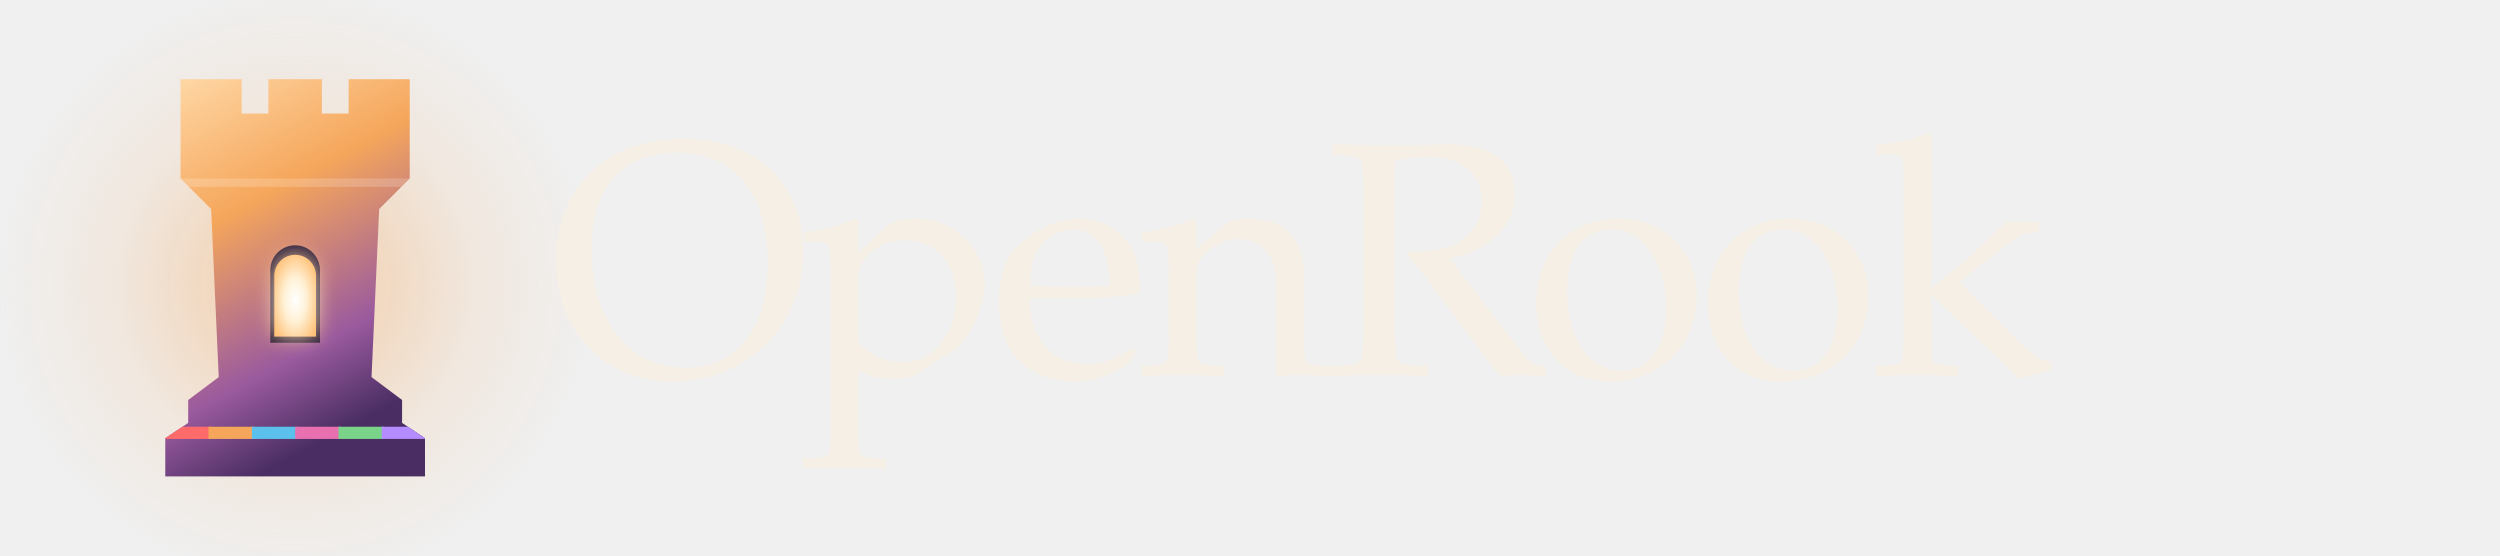
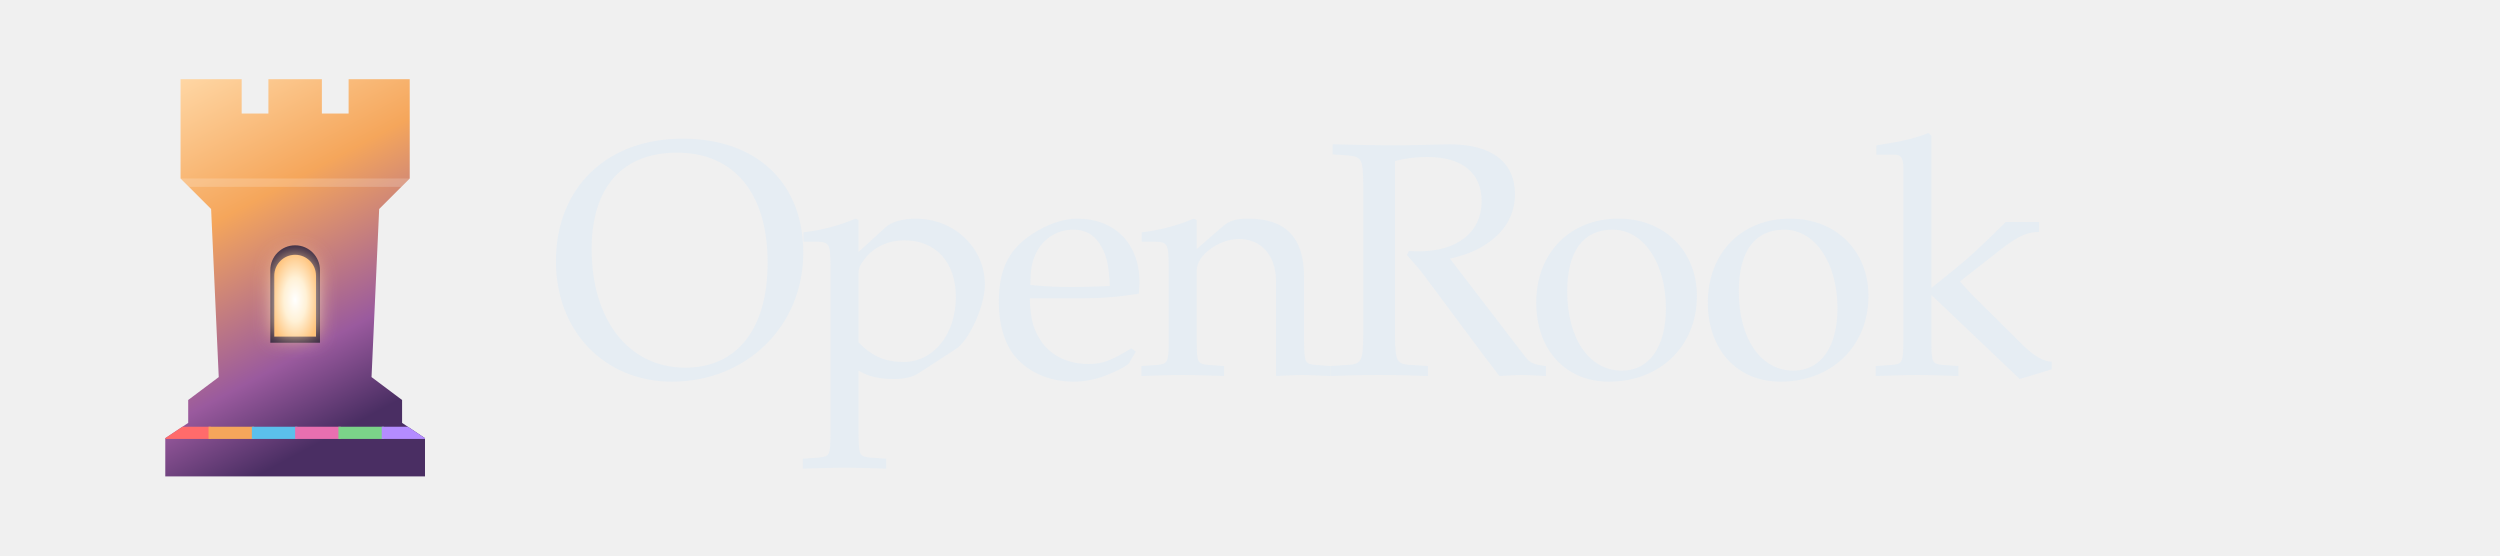
<svg xmlns="http://www.w3.org/2000/svg" viewBox="0 0 720 160" width="720" height="160" role="img" aria-label="OpenRook">
  <defs>
    <linearGradient id="wmBody" x1="0" y1="0" x2="0.35" y2="1">
      <stop offset="0" stop-color="#FFD9A8" />
      <stop offset="0.38" stop-color="#F5A65B" />
      <stop offset="0.78" stop-color="#9A5A9E" />
      <stop offset="1" stop-color="#4A2E63" />
    </linearGradient>
-     <radialGradient id="wmHalo" cx="50%" cy="50%" r="50%">
-       <stop offset="0" stop-color="#F5A65B" stop-opacity="0.5" />
-       <stop offset="0.6" stop-color="#F5A65B" stop-opacity="0.12" />
-       <stop offset="1" stop-color="#F5A65B" stop-opacity="0" />
-     </radialGradient>
    <radialGradient id="wmLight" cx="50%" cy="55%" r="60%">
      <stop offset="0" stop-color="#FFFFFF" />
      <stop offset="0.45" stop-color="#FFF1D6" />
      <stop offset="1" stop-color="#FFC27A" />
    </radialGradient>
    <filter id="wmGlow" x="-80%" y="-80%" width="260%" height="260%">
      <feGaussianBlur stdDeviation="3.2" result="b" />
      <feMerge>
        <feMergeNode in="b" />
        <feMergeNode in="SourceGraphic" />
      </feMerge>
    </filter>
    <clipPath id="wmClip">
      <path d="M20,8 H36 V17 H43 V8 H57 V17 H64 V8 H80 V34 L72,42 L70,86 L78,92 V98 L84,102 V112 H16 V102 L22,98 V92 L30,86 L28,42 L20,34 Z" />
    </clipPath>
  </defs>
  <g transform="translate(30.0 14.0) scale(1.1)">
-     <circle cx="50" cy="62" r="78" fill="url(#wmHalo)" />
    <path d="M20,8 H36 V17 H43 V8 H57 V17 H64 V8 H80 V34 L72,42 L70,86 L78,92 V98 L84,102 V112 H16 V102 L22,98 V92 L30,86 L28,42 L20,34 Z" fill="url(#wmBody)" />
    <g clip-path="url(#wmClip)">
      <rect x="16.00" y="99" width="11.93" height="3.2" fill="#FF6B6B" />
      <rect x="27.33" y="99" width="11.93" height="3.2" fill="#F5A65B" />
      <rect x="38.67" y="99" width="11.93" height="3.2" fill="#5BC0EB" />
      <rect x="50.00" y="99" width="11.93" height="3.2" fill="#E86FB0" />
      <rect x="61.33" y="99" width="11.93" height="3.2" fill="#7BD389" />
      <rect x="72.67" y="99" width="11.93" height="3.2" fill="#B48CFF" />
      <rect x="0" y="34" width="100" height="2.2" fill="#FFFFFF" opacity="0.18" />
    </g>
    <path d="M43.5,77 V58 A6.5,6.5 0 0 1 56.5,58 V77 Z" fill="#2A1E3F" />
    <path class="rook-window" d="M43.5,77 V58 A6.5,6.5 0 0 1 56.5,58 V77 Z" fill="url(#wmLight)" filter="url(#wmGlow)" transform="translate(50 67) scale(0.84) translate(-50 -67)" />
  </g>
-   <text x="158" y="108" font-family="'EB Garamond','Cormorant Garamond','Iowan Old Style','Palatino Linotype',Georgia,'DejaVu Serif',serif" font-size="96" font-weight="500" fill="#F5EFE6" letter-spacing="-3">OpenRook</text>
+   <text x="158" y="108" font-family="'EB Garamond','Cormorant Garamond','Iowan Old Style','Palatino Linotype',Georgia,'DejaVu Serif',serif" font-size="96" font-weight="500" fill="#E6EDF3" letter-spacing="-3">OpenRook</text>
</svg>
